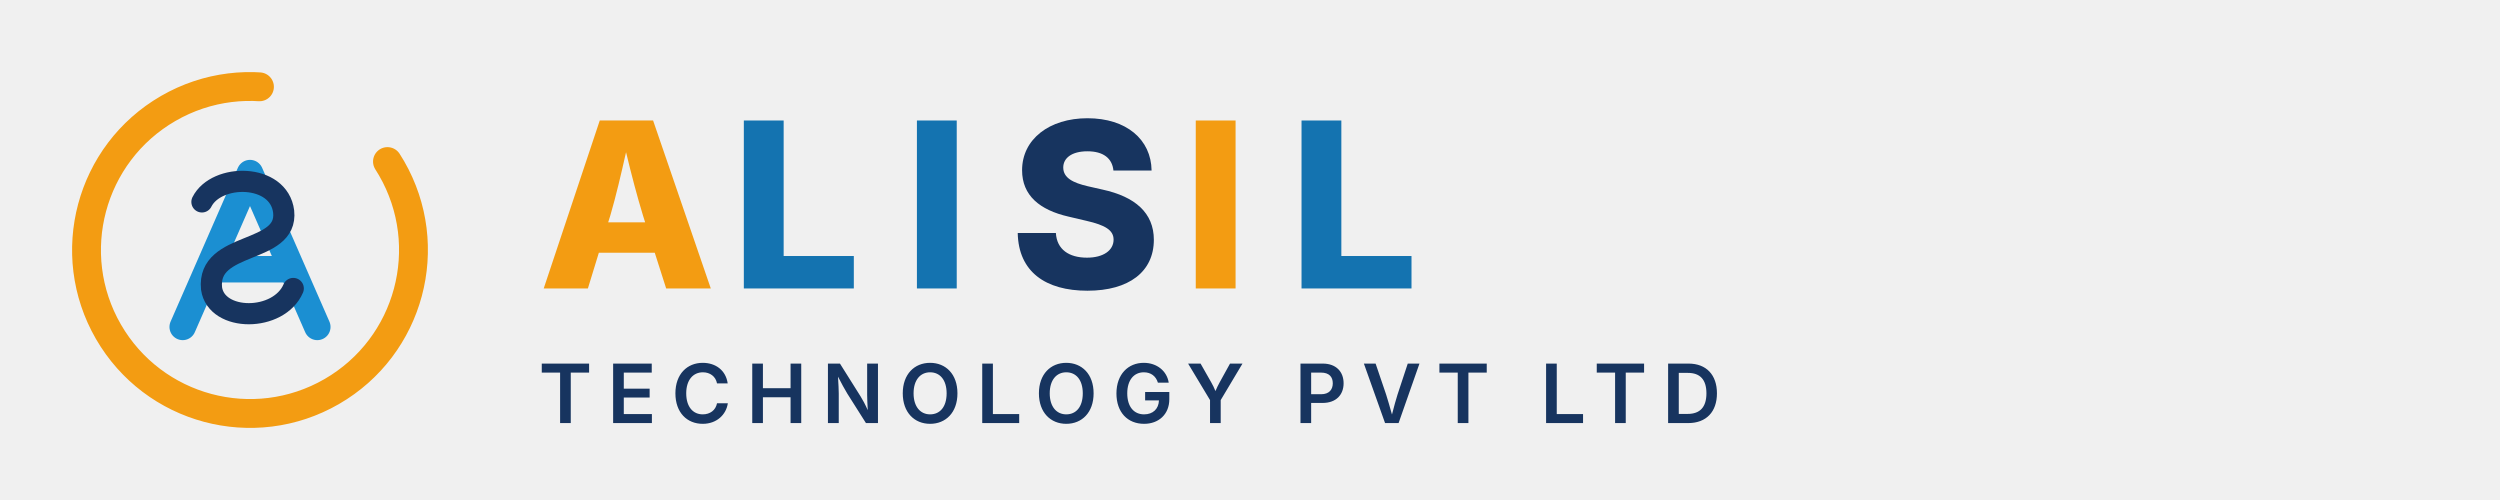
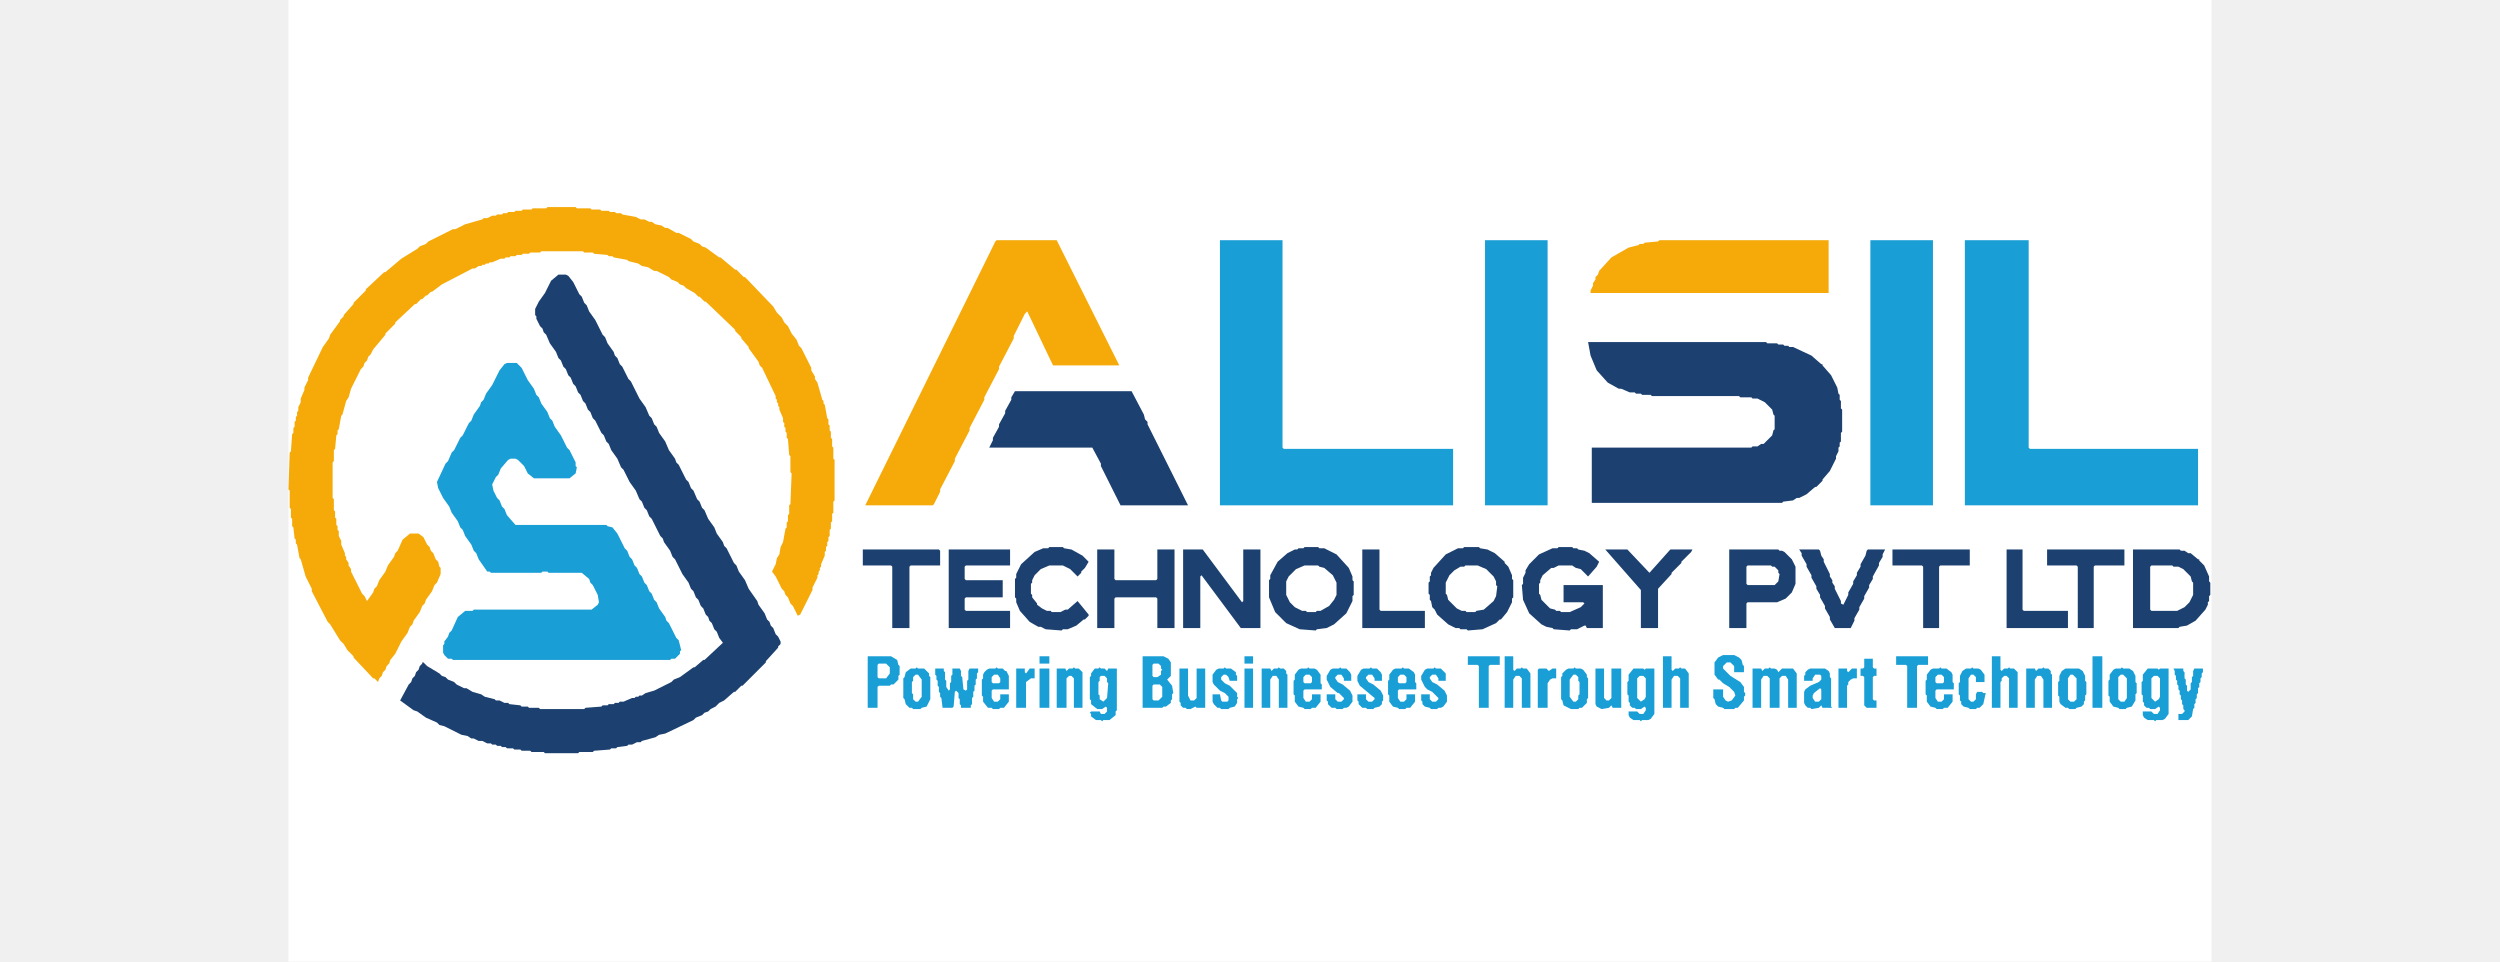
- <svg xmlns="http://www.w3.org/2000/svg" viewBox="0 0 260 52" width="260" height="52" fill="none" role="img" aria-label="Alisil Technology Pvt Ltd">
-   <g transform="translate(6, 6)">
-     <circle cx="20" cy="20" r="17" fill="none" stroke="#F39C12" stroke-width="3" stroke-dasharray="90 16" stroke-linecap="round" transform="rotate(-30 20 20)" />
-     <path d="M13 28 L20 12 L27 28 M16 22 L24 22" fill="none" stroke="#1B8FD2" stroke-width="2.75" stroke-linecap="round" stroke-linejoin="round" />
-     <path d="M15 15 C16.5 12, 23 12, 23.5 16 C24 20.5, 15.5 19, 16 24 C16.5 27.5, 23 27.5, 24.5 24" fill="none" stroke="#17345F" stroke-width="2.2" stroke-linecap="round" />
-   </g>
-   <g font-family="'Sora', 'Inter', system-ui, sans-serif" font-weight="800" font-size="24" letter-spacing="0.05em">
-     <text x="56" y="30" fill="#F39C12">A</text>
-     <text x="76" y="30" fill="#1473B0">L</text>
-     <text x="94" y="30" fill="#1473B0">I</text>
-     <text x="105" y="30" fill="#17345F">S</text>
-     <text x="123" y="30" fill="#F39C12">I</text>
-     <text x="134" y="30" fill="#1473B0">L</text>
-   </g>
-   <text x="56" y="44" font-family="'Inter', system-ui, sans-serif" font-weight="600" font-size="8.5" letter-spacing="0.18em" fill="#17345F">TECHNOLOGY PVT LTD</text>
+ <svg xmlns="http://www.w3.org/2000/svg" width="260" height="100" viewBox="0 0 1567 783.5">
+   <rect width="1567" height="783.5" fill="#FFFFFF" />
+   <path fill="#1A9ED6" fill-rule="evenodd" d="M1560.00,544.75 L1553.00,544.75 L1552.00,546.75 L1552.00,550.75 L1551.00,551.75 L1551.00,555.75 L1550.00,556.75 L1550.00,561.75 L1548.00,563.75 L1547.00,562.75 L1547.00,558.75 L1546.00,557.75 L1546.00,553.75 L1545.00,552.75 L1545.00,547.75 L1544.00,546.75 L1544.00,544.75 L1536.00,544.75 L1537.00,546.75 L1537.00,549.75 L1538.00,550.75 L1538.00,553.75 L1539.00,554.75 L1539.00,557.75 L1540.00,558.75 L1540.00,561.75 L1541.00,562.75 L1541.00,565.75 L1542.00,566.75 L1542.00,569.75 L1543.00,570.75 L1543.00,573.75 L1544.00,574.75 L1544.00,577.75 L1545.00,578.75 L1545.00,579.75 L1543.00,581.75 L1540.00,581.75 L1540.00,586.75 L1548.00,586.75 L1551.00,583.75 L1552.00,577.75 L1553.00,576.75 L1553.00,573.75 L1554.00,572.75 L1554.00,569.75 L1555.00,568.75 L1555.00,565.75 L1556.00,564.75 L1556.00,560.75 L1557.00,559.75 L1557.00,556.75 L1558.00,555.75 L1558.00,552.75 L1559.00,551.75 L1559.00,548.75 L1560.00,547.75ZM1515.00,544.75 L1511.00,549.75 L1511.00,554.75 L1510.00,555.75 L1510.00,565.75 L1511.00,566.75 L1511.00,571.75 L1512.00,572.75 L1512.00,574.75 L1514.00,576.75 L1516.00,576.75 L1517.00,577.75 L1521.00,577.75 L1524.00,575.75 L1525.00,576.75 L1525.00,578.75 L1523.00,581.75 L1520.00,581.75 L1518.00,579.75 L1511.00,579.75 L1511.00,582.75 L1512.00,584.75 L1515.00,586.75 L1520.00,586.75 L1521.00,587.75 L1522.00,586.75 L1527.00,586.75 L1529.00,585.75 L1532.00,581.75 L1532.00,544.75 L1525.00,544.75 L1524.00,545.75 L1523.00,544.75ZM1523.00,550.75 L1525.00,552.75 L1525.00,567.75 L1524.00,569.75 L1521.00,571.75 L1518.00,568.75 L1518.00,552.75 L1520.00,550.75ZM1448.00,544.75 L1445.00,546.75 L1443.00,550.75 L1443.00,554.75 L1442.00,555.75 L1442.00,566.75 L1443.00,567.75 L1443.00,571.75 L1444.00,573.75 L1448.00,576.75 L1450.00,576.75 L1451.00,577.75 L1456.00,577.75 L1457.00,576.75 L1461.00,575.75 L1463.00,573.75 L1463.00,571.75 L1464.00,570.75 L1464.00,566.75 L1465.00,565.75 L1465.00,555.75 L1464.00,554.75 L1464.00,550.75 L1462.00,546.75 L1459.00,544.75ZM1452.00,549.75 L1454.00,549.75 L1457.00,552.75 L1457.00,569.75 L1455.00,571.75 L1452.00,571.75 L1450.00,569.75 L1450.00,552.75ZM1278.00,544.75 L1274.00,544.75 L1271.00,547.75 L1270.00,546.75 L1270.00,544.75 L1263.00,544.75 L1263.00,576.75 L1270.00,576.75 L1270.00,558.75 L1271.00,557.75 L1271.00,555.75 L1273.00,553.75 L1275.00,552.75 L1278.00,552.75ZM1238.00,545.75 L1236.00,547.75 L1236.00,549.75 L1235.00,550.75 L1235.00,554.75 L1242.00,554.75 L1242.00,552.75 L1244.00,549.75 L1248.00,549.75 L1249.00,550.75 L1249.00,553.75 L1247.00,555.75 L1240.00,558.75 L1236.00,561.75 L1235.00,563.75 L1235.00,572.75 L1236.00,574.75 L1238.00,576.75 L1240.00,576.75 L1241.00,577.75 L1247.00,576.75 L1249.00,574.75 L1250.00,576.75 L1258.00,576.75 L1257.00,575.75 L1257.00,552.75 L1256.00,551.75 L1256.00,548.75 L1255.00,546.75 L1252.00,544.75 L1240.00,544.75ZM1248.00,560.75 L1249.00,561.75 L1249.00,569.75 L1247.00,571.75 L1244.00,571.75 L1242.00,568.75 L1242.00,566.75 L1243.00,564.75ZM1096.00,544.75 L1092.00,549.75 L1092.00,554.75 L1091.00,555.75 L1091.00,565.75 L1092.00,566.75 L1092.00,571.75 L1093.00,572.75 L1093.00,574.75 L1095.00,576.75 L1097.00,576.75 L1098.00,577.75 L1102.00,577.75 L1105.00,575.75 L1106.00,576.75 L1106.00,578.75 L1104.00,581.75 L1101.00,581.75 L1099.00,579.75 L1092.00,579.75 L1092.00,582.75 L1093.00,584.75 L1096.00,586.75 L1101.00,586.75 L1102.00,587.75 L1103.00,586.75 L1108.00,586.75 L1110.00,585.75 L1113.00,581.75 L1113.00,544.75 L1106.00,544.75 L1105.00,545.75 L1104.00,544.75ZM1104.00,550.75 L1106.00,552.75 L1106.00,567.75 L1105.00,569.75 L1102.00,571.75 L1099.00,568.75 L1099.00,552.75 L1101.00,550.75ZM1065.00,544.75 L1065.00,573.75 L1066.00,575.75 L1070.00,577.75 L1076.00,576.75 L1078.00,574.75 L1079.00,576.75 L1086.00,576.75 L1086.00,544.75 L1078.00,544.75 L1078.00,568.75 L1076.00,570.75 L1074.00,570.75 L1072.00,568.75 L1072.00,544.75ZM1033.00,544.75 L1030.00,544.75 L1027.00,546.75 L1025.00,544.75 L1019.00,544.75 L1018.00,545.75 L1018.00,576.75 L1026.00,576.75 L1026.00,556.75 L1028.00,553.75 L1030.00,552.75 L1033.00,552.75ZM779.00,544.75 L779.00,576.75 L786.00,576.75 L786.00,544.75ZM726.00,544.75 L726.00,571.75 L727.00,572.75 L727.00,574.75 L729.00,576.75 L731.00,576.75 L732.00,577.75 L735.00,577.75 L739.00,575.75 L740.00,576.75 L747.00,576.75 L747.00,544.75 L740.00,544.75 L740.00,568.75 L738.00,570.75 L735.00,570.75 L733.00,566.75 L733.00,544.75ZM612.00,544.75 L612.00,576.75 L620.00,576.75 L620.00,544.75ZM593.00,544.75 L593.00,576.75 L601.00,576.75 L601.00,555.75 L605.00,552.75 L608.00,552.75 L608.00,544.75 L604.00,544.75 L601.00,548.75 L600.00,547.75 L600.00,544.75ZM527.00,544.75 L527.00,549.75 L528.00,550.75 L528.00,553.75 L529.00,554.75 L529.00,558.75 L530.00,559.75 L530.00,563.75 L531.00,564.75 L531.00,567.75 L532.00,568.75 L533.00,576.75 L541.00,576.75 L542.00,575.75 L543.00,563.75 L544.00,562.75 L546.00,564.75 L546.00,568.75 L547.00,569.75 L547.00,573.75 L548.00,574.75 L548.00,576.75 L556.00,576.75 L556.00,574.75 L557.00,573.75 L557.00,568.75 L558.00,567.75 L558.00,563.75 L559.00,562.75 L559.00,558.75 L560.00,557.75 L560.00,553.75 L561.00,552.75 L561.00,548.75 L562.00,547.75 L562.00,544.75 L555.00,544.75 L554.00,546.75 L554.00,553.75 L553.00,554.75 L553.00,561.75 L552.00,562.75 L550.00,561.75 L549.00,551.75 L548.00,550.75 L548.00,546.75 L547.00,544.75 L541.00,544.75 L541.00,549.75 L540.00,550.75 L540.00,555.75 L539.00,556.75 L539.00,561.75 L538.00,562.75 L536.00,559.75 L536.00,554.75 L535.00,553.75 L535.00,547.75 L534.00,546.75 L534.00,544.75ZM1494.00,543.75 L1493.00,544.75 L1489.00,544.75 L1487.00,545.75 L1484.00,549.75 L1484.00,553.75 L1483.00,554.75 L1483.00,566.75 L1484.00,567.75 L1484.00,571.75 L1487.00,575.75 L1491.00,576.75 L1492.00,577.75 L1497.00,577.75 L1498.00,576.75 L1502.00,575.75 L1505.00,570.75 L1505.00,565.75 L1506.00,564.75 L1506.00,556.75 L1505.00,555.75 L1505.00,550.75 L1503.00,546.75 L1500.00,544.75 L1495.00,544.75ZM1493.00,549.75 L1495.00,549.75 L1498.00,552.75 L1498.00,568.75 L1496.00,571.75 L1493.00,571.75 L1491.00,569.75 L1491.00,551.75ZM1434.00,544.75 L1431.00,544.75 L1430.00,543.75 L1429.00,544.75 L1426.00,544.75 L1424.00,546.75 L1423.00,544.75 L1416.00,544.75 L1416.00,576.75 L1423.00,576.75 L1423.00,553.75 L1425.00,550.75 L1428.00,550.75 L1430.00,553.75 L1430.00,576.75 L1437.00,576.75 L1437.00,549.75 L1436.00,548.75 L1436.00,546.75ZM1372.00,543.75 L1371.00,544.75 L1367.00,544.75 L1364.00,546.75 L1362.00,550.75 L1362.00,555.75 L1361.00,556.75 L1361.00,565.75 L1362.00,566.75 L1362.00,570.75 L1363.00,571.75 L1363.00,573.75 L1365.00,575.75 L1369.00,576.75 L1370.00,577.75 L1375.00,577.75 L1376.00,576.75 L1378.00,576.75 L1381.00,573.75 L1383.00,564.75 L1381.00,564.75 L1380.00,563.75 L1376.00,563.75 L1375.00,565.75 L1375.00,569.75 L1373.00,571.75 L1371.00,571.75 L1369.00,569.75 L1369.00,552.75 L1371.00,549.75 L1373.00,549.75 L1375.00,551.75 L1375.00,555.75 L1382.00,555.75 L1382.00,549.75 L1379.00,545.75 L1377.00,544.75 L1373.00,544.75ZM1346.00,543.75 L1345.00,544.75 L1340.00,544.75 L1338.00,545.75 L1335.00,549.75 L1335.00,553.75 L1334.00,554.75 L1334.00,565.75 L1335.00,566.75 L1335.00,571.75 L1338.00,575.75 L1342.00,576.75 L1343.00,577.75 L1348.00,577.75 L1349.00,576.75 L1352.00,576.75 L1356.00,571.75 L1356.00,565.75 L1349.00,565.75 L1349.00,569.75 L1347.00,571.75 L1344.00,571.75 L1342.00,568.75 L1342.00,562.75 L1343.00,561.75 L1357.00,561.75 L1357.00,556.75 L1356.00,555.75 L1356.00,549.75 L1355.00,547.75 L1351.00,544.75 L1347.00,544.75ZM1344.00,549.75 L1347.00,549.75 L1349.00,551.75 L1349.00,555.75 L1348.00,556.75 L1343.00,556.75 L1342.00,555.75 L1342.00,551.75ZM1193.00,544.75 L1193.00,576.75 L1200.00,576.75 L1200.00,553.75 L1202.00,550.75 L1205.00,550.75 L1207.00,552.75 L1207.00,576.75 L1215.00,576.75 L1215.00,552.75 L1217.00,550.75 L1220.00,550.75 L1222.00,553.75 L1222.00,576.75 L1229.00,576.75 L1229.00,548.75 L1226.00,544.75 L1217.00,544.75 L1214.00,547.75 L1213.00,545.75 L1211.00,544.75 L1208.00,544.75 L1207.00,543.75 L1206.00,544.75 L1203.00,544.75 L1201.00,546.75 L1200.00,544.75ZM1048.00,543.75 L1047.00,544.75 L1043.00,544.75 L1041.00,545.75 L1038.00,548.75 L1038.00,550.75 L1037.00,551.75 L1037.00,569.75 L1038.00,570.75 L1039.00,574.75 L1045.00,577.75 L1051.00,577.75 L1052.00,576.75 L1054.00,576.75 L1058.00,572.75 L1058.00,569.75 L1059.00,568.75 L1059.00,552.75 L1058.00,551.75 L1058.00,549.75 L1055.00,545.75 L1053.00,544.75 L1049.00,544.75ZM1047.00,549.75 L1049.00,549.75 L1051.00,551.75 L1051.00,554.75 L1052.00,555.75 L1052.00,565.75 L1051.00,566.75 L1051.00,569.75 L1049.00,571.75 L1047.00,571.75 L1044.00,567.75 L1044.00,553.75ZM934.00,543.75 L933.00,544.75 L928.00,544.75 L926.00,545.75 L923.00,550.75 L923.00,553.75 L926.00,559.75 L928.00,561.75 L932.00,563.75 L937.00,568.75 L937.00,569.75 L935.00,571.75 L932.00,571.75 L930.00,569.75 L930.00,565.75 L923.00,565.75 L923.00,570.75 L924.00,571.75 L924.00,573.75 L926.00,575.75 L930.00,576.75 L931.00,577.75 L936.00,577.75 L937.00,576.75 L939.00,576.75 L941.00,575.75 L944.00,571.75 L944.00,566.75 L942.00,562.75 L936.00,557.75 L932.00,555.75 L930.00,552.75 L930.00,551.75 L932.00,549.75 L935.00,549.75 L937.00,552.75 L937.00,554.75 L943.00,554.75 L943.00,548.75 L939.00,544.75 L935.00,544.75ZM908.00,543.75 L907.00,544.75 L902.00,544.75 L900.00,545.75 L897.00,549.75 L897.00,553.75 L896.00,554.75 L896.00,565.75 L897.00,566.75 L897.00,571.75 L900.00,575.75 L904.00,576.75 L905.00,577.75 L910.00,577.75 L911.00,576.75 L914.00,576.75 L918.00,571.75 L918.00,565.75 L911.00,565.75 L911.00,569.75 L909.00,571.75 L906.00,571.75 L904.00,568.75 L904.00,562.75 L905.00,561.75 L919.00,561.75 L919.00,556.75 L918.00,555.75 L918.00,549.75 L917.00,547.75 L913.00,544.75 L909.00,544.75ZM906.00,549.75 L909.00,549.75 L911.00,551.75 L911.00,555.75 L910.00,556.75 L905.00,556.75 L904.00,555.75 L904.00,551.75ZM882.00,543.75 L881.00,544.75 L876.00,544.75 L874.00,545.75 L871.00,550.75 L871.00,554.75 L873.00,558.75 L885.00,568.75 L885.00,569.75 L883.00,571.75 L880.00,571.75 L878.00,569.75 L878.00,565.75 L871.00,565.75 L871.00,570.75 L872.00,571.75 L872.00,573.75 L875.00,576.75 L878.00,576.75 L879.00,577.75 L884.00,577.75 L885.00,576.75 L889.00,575.75 L891.00,573.75 L891.00,571.75 L892.00,570.75 L892.00,566.75 L890.00,562.75 L884.00,557.75 L880.00,555.75 L878.00,552.75 L878.00,551.75 L880.00,549.75 L883.00,549.75 L885.00,552.75 L885.00,554.75 L891.00,554.75 L891.00,549.75 L890.00,547.75 L887.00,544.75 L883.00,544.75ZM857.00,543.75 L856.00,544.75 L851.00,544.75 L849.00,545.75 L846.00,550.75 L846.00,553.75 L849.00,559.75 L855.00,564.75 L856.00,564.75 L860.00,568.75 L860.00,569.75 L858.00,571.75 L855.00,571.75 L853.00,569.75 L853.00,565.75 L846.00,565.75 L846.00,570.75 L847.00,571.75 L847.00,573.75 L850.00,576.75 L853.00,576.75 L854.00,577.75 L859.00,577.75 L860.00,576.75 L862.00,576.75 L864.00,575.75 L867.00,571.75 L867.00,566.75 L865.00,562.75 L859.00,557.75 L855.00,555.75 L853.00,552.75 L853.00,551.75 L855.00,549.75 L858.00,549.75 L860.00,552.75 L860.00,554.75 L866.00,554.75 L866.00,549.75 L865.00,547.75 L862.00,544.75 L858.00,544.75ZM831.00,543.75 L830.00,544.75 L825.00,544.75 L823.00,545.75 L820.00,549.75 L820.00,553.75 L819.00,554.75 L819.00,565.75 L820.00,566.75 L820.00,571.75 L823.00,575.75 L827.00,576.75 L828.00,577.75 L833.00,577.75 L834.00,576.75 L837.00,576.75 L841.00,571.75 L841.00,565.75 L834.00,565.75 L834.00,569.75 L832.00,571.75 L829.00,571.75 L827.00,568.75 L827.00,562.75 L828.00,561.75 L842.00,561.75 L842.00,557.75 L841.00,556.75 L841.00,549.75 L838.00,545.75 L836.00,544.75 L832.00,544.75ZM829.00,549.75 L832.00,549.75 L834.00,551.75 L834.00,555.75 L833.00,556.75 L828.00,556.75 L827.00,555.75 L827.00,551.75ZM811.00,544.75 L808.00,544.75 L807.00,543.75 L806.00,544.75 L803.00,544.75 L801.00,546.75 L800.00,544.75 L793.00,544.75 L793.00,576.75 L800.00,576.75 L800.00,553.75 L802.00,550.75 L805.00,550.75 L807.00,553.75 L807.00,576.75 L814.00,576.75 L814.00,549.75 L813.00,548.75 L813.00,546.75ZM763.00,543.75 L762.00,544.75 L758.00,544.75 L756.00,545.75 L753.00,549.75 L753.00,555.75 L754.00,557.75 L759.00,562.75 L763.00,564.75 L766.00,567.75 L766.00,570.75 L765.00,571.75 L761.00,571.75 L760.00,570.75 L759.00,565.75 L753.00,565.75 L753.00,571.75 L754.00,573.75 L757.00,576.75 L759.00,576.75 L760.00,577.75 L766.00,577.75 L767.00,576.75 L771.00,575.75 L773.00,572.75 L773.00,569.75 L774.00,568.75 L773.00,567.75 L773.00,564.75 L767.00,558.75 L763.00,556.75 L760.00,553.75 L760.00,551.75 L762.00,549.75 L764.00,549.75 L766.00,551.75 L767.00,554.75 L773.00,554.75 L773.00,550.75 L772.00,549.75 L772.00,547.75 L768.00,544.75 L764.00,544.75ZM675.00,544.75 L668.00,544.75 L667.00,546.75 L665.00,544.75 L662.00,544.75 L661.00,543.75 L660.00,544.75 L657.00,544.75 L654.00,548.75 L654.00,550.75 L653.00,551.75 L653.00,569.75 L654.00,570.75 L654.00,573.75 L659.00,577.75 L663.00,577.75 L666.00,575.75 L667.00,576.75 L667.00,579.75 L665.00,581.75 L662.00,581.75 L661.00,579.75 L654.00,579.75 L653.00,580.75 L654.00,581.75 L654.00,583.75 L658.00,586.75 L662.00,586.75 L663.00,587.75 L664.00,586.75 L669.00,586.75 L674.00,582.75 L674.00,579.75 L675.00,578.75ZM662.00,550.75 L665.00,550.75 L667.00,552.75 L667.00,555.75 L668.00,556.75 L667.00,568.75 L664.00,571.75 L661.00,569.75 L661.00,566.75 L660.00,565.75 L660.00,555.75 L661.00,554.75 L661.00,551.75ZM644.00,544.75 L641.00,544.75 L640.00,543.75 L639.00,544.75 L636.00,544.75 L634.00,546.75 L633.00,544.75 L626.00,544.75 L626.00,576.75 L634.00,576.75 L634.00,552.75 L636.00,550.75 L638.00,550.75 L640.00,552.75 L640.00,576.75 L647.00,576.75 L647.00,547.75ZM577.00,543.75 L576.00,544.75 L571.00,544.75 L569.00,545.75 L567.00,547.75 L566.00,549.75 L566.00,552.75 L565.00,553.75 L565.00,566.75 L566.00,567.75 L566.00,571.75 L570.00,576.75 L573.00,576.75 L574.00,577.75 L579.00,577.75 L580.00,576.75 L583.00,576.75 L587.00,571.75 L587.00,565.75 L580.00,565.75 L580.00,569.75 L578.00,571.75 L575.00,571.75 L573.00,568.75 L573.00,562.75 L574.00,561.75 L587.00,561.75 L587.00,550.75 L585.00,546.75 L584.00,546.75 L582.00,544.75 L578.00,544.75ZM575.00,549.75 L578.00,549.75 L580.00,552.75 L580.00,555.75 L579.00,556.75 L574.00,556.75 L573.00,555.75 L573.00,551.75ZM518.00,544.75 L513.00,544.75 L512.00,543.75 L511.00,544.75 L507.00,544.75 L503.00,547.75 L502.00,551.75 L501.00,552.75 L501.00,568.75 L502.00,569.75 L503.00,573.75 L506.00,576.75 L508.00,576.75 L509.00,577.75 L515.00,577.75 L516.00,576.75 L520.00,575.75 L523.00,569.75 L523.00,551.75 L522.00,550.75 L522.00,548.75ZM511.00,549.75 L513.00,549.75 L516.00,553.75 L516.00,567.75 L513.00,571.75 L511.00,571.75 L509.00,569.75 L509.00,565.75 L508.00,564.75 L508.00,555.75 L509.00,554.75 L509.00,551.75ZM1284.00,536.75 L1284.00,543.75 L1283.00,544.75 L1281.00,544.75 L1281.00,550.75 L1283.00,550.75 L1284.00,551.75 L1284.00,574.75 L1286.00,576.75 L1294.00,576.75 L1294.00,570.75 L1292.00,570.75 L1291.00,569.75 L1291.00,551.75 L1292.00,550.75 L1294.00,550.75 L1294.00,544.75 L1292.00,544.75 L1291.00,543.75 L1291.00,536.75ZM1470.00,534.75 L1470.00,576.75 L1478.00,576.75 L1478.00,534.75ZM1388.00,534.75 L1388.00,576.75 L1395.00,576.75 L1395.00,555.75 L1396.00,554.75 L1396.00,552.75 L1398.00,550.75 L1400.00,550.75 L1402.00,552.75 L1402.00,576.75 L1409.00,576.75 L1409.00,547.75 L1406.00,544.75 L1403.00,544.75 L1402.00,543.75 L1401.00,544.75 L1398.00,544.75 L1396.00,546.75 L1395.00,545.75 L1395.00,534.75ZM1310.00,534.75 L1310.00,541.75 L1318.00,541.75 L1319.00,542.75 L1319.00,576.75 L1327.00,576.75 L1327.00,542.75 L1328.00,541.75 L1336.00,541.75 L1336.00,534.75ZM1120.00,534.75 L1120.00,576.75 L1127.00,576.75 L1127.00,553.75 L1129.00,550.75 L1132.00,550.75 L1134.00,552.75 L1134.00,576.75 L1141.00,576.75 L1141.00,548.75 L1138.00,544.75 L1135.00,544.75 L1134.00,543.75 L1133.00,544.75 L1130.00,544.75 L1128.00,546.75 L1127.00,545.75 L1127.00,534.75ZM991.00,534.75 L991.00,576.75 L998.00,576.75 L998.00,553.75 L1000.00,550.75 L1003.00,550.75 L1005.00,552.75 L1005.00,576.75 L1012.00,576.75 L1012.00,548.75 L1009.00,544.75 L1006.00,544.75 L1005.00,543.75 L1004.00,544.75 L1001.00,544.75 L999.00,546.75 L998.00,545.75 L998.00,534.75ZM961.00,534.75 L961.00,541.75 L969.00,541.75 L970.00,542.75 L970.00,576.75 L978.00,576.75 L978.00,542.75 L979.00,541.75 L987.00,541.75 L987.00,534.75ZM779.00,534.75 L779.00,540.75 L786.00,540.75 L786.00,534.75ZM696.00,534.75 L696.00,576.75 L712.00,576.75 L713.00,575.75 L715.00,575.75 L719.00,572.75 L719.00,570.75 L720.00,569.75 L720.00,565.75 L721.00,564.75 L720.00,558.75 L716.00,553.75 L719.00,550.75 L719.00,539.75 L717.00,536.75 L713.00,534.75ZM705.00,557.75 L710.00,557.75 L712.00,559.75 L712.00,567.75 L709.00,570.75 L705.00,570.75 L704.00,569.75 L704.00,558.75ZM705.00,540.75 L709.00,540.75 L711.00,542.75 L711.00,544.75 L712.00,545.75 L711.00,546.75 L711.00,549.75 L708.00,551.75 L705.00,551.75 L704.00,550.75 L704.00,541.75ZM612.00,534.75 L612.00,540.75 L620.00,540.75 L620.00,534.75ZM491.00,534.75 L472.00,534.75 L472.00,576.75 L480.00,576.75 L480.00,559.75 L481.00,558.75 L490.00,558.75 L491.00,557.75 L493.00,557.75 L497.00,553.75 L497.00,550.75 L498.00,549.75 L498.00,542.75 L497.00,541.75 L496.00,537.75ZM481.00,540.75 L487.00,540.75 L490.00,543.75 L490.00,548.75 L487.00,552.75 L481.00,552.75 L480.00,551.75 L480.00,541.75ZM1169.00,533.75 L1165.00,535.75 L1162.00,539.75 L1162.00,549.75 L1165.00,553.75 L1166.00,553.75 L1169.00,556.75 L1174.00,559.75 L1178.00,563.75 L1179.00,566.75 L1176.00,570.75 L1173.00,571.75 L1171.00,570.75 L1169.00,567.75 L1169.00,561.75 L1161.00,561.75 L1161.00,568.75 L1162.00,569.75 L1163.00,573.75 L1165.00,575.75 L1169.00,576.75 L1170.00,577.75 L1178.00,577.75 L1179.00,576.75 L1181.00,576.75 L1186.00,570.75 L1186.00,567.75 L1187.00,566.75 L1187.00,564.75 L1186.00,563.75 L1186.00,559.75 L1183.00,555.75 L1175.00,550.75 L1169.00,544.75 L1169.00,542.75 L1172.00,539.75 L1175.00,539.75 L1178.00,542.75 L1178.00,547.75 L1186.00,547.75 L1186.00,542.75 L1185.00,541.75 L1184.00,537.75 L1182.00,535.75 L1178.00,533.75ZM176.00,296.75 L172.00,301.75 L166.00,313.75 L161.00,320.75 L159.00,325.75 L157.00,327.75 L156.00,330.75 L151.00,337.75 L149.00,342.75 L147.00,344.75 L142.00,354.75 L140.00,356.75 L135.00,366.75 L133.00,368.75 L130.00,375.75 L128.00,377.75 L121.00,392.75 L122.00,397.75 L126.00,405.75 L131.00,412.75 L133.00,417.75 L138.00,424.75 L140.00,429.75 L142.00,431.75 L144.00,436.75 L149.00,443.75 L151.00,448.75 L153.00,450.75 L155.00,455.75 L162.00,465.75 L164.00,465.75 L165.00,466.75 L206.00,466.75 L207.00,465.75 L211.00,465.75 L212.00,466.75 L239.00,466.75 L245.00,471.75 L246.00,474.75 L248.00,476.75 L252.00,484.75 L253.00,490.75 L252.00,492.75 L247.00,496.75 L151.00,496.75 L150.00,497.75 L144.00,497.75 L138.00,502.75 L133.00,513.75 L131.00,515.75 L130.00,518.75 L127.00,522.75 L127.00,524.75 L126.00,525.75 L126.00,531.75 L127.00,533.75 L130.00,536.75 L133.00,536.75 L134.00,537.75 L311.00,537.75 L312.00,536.75 L315.00,536.75 L319.00,532.75 L319.00,530.75 L320.00,529.75 L318.00,521.75 L316.00,519.75 L310.00,507.75 L308.00,505.75 L307.00,502.75 L302.00,495.75 L300.00,490.75 L298.00,488.75 L296.00,483.75 L294.00,481.75 L292.00,476.75 L290.00,474.75 L288.00,469.75 L286.00,467.75 L284.00,462.75 L282.00,460.75 L280.00,455.75 L278.00,453.75 L276.00,448.75 L274.00,446.75 L268.00,434.75 L264.00,429.75 L260.00,428.75 L259.00,427.75 L185.00,427.75 L178.00,419.75 L176.00,414.75 L174.00,412.75 L172.00,407.75 L170.00,405.75 L167.00,399.75 L166.00,394.75 L169.00,388.75 L171.00,386.75 L173.00,381.75 L179.00,374.75 L181.00,373.75 L185.00,373.75 L187.00,374.75 L192.00,379.75 L195.00,385.75 L200.00,389.75 L229.00,389.75 L234.00,385.75 L235.00,380.75 L234.00,379.75 L234.00,376.75 L229.00,366.75 L227.00,364.75 L222.00,354.75 L217.00,347.75 L215.00,342.75 L213.00,340.75 L211.00,335.75 L206.00,328.75 L204.00,323.75 L202.00,321.75 L200.00,316.75 L195.00,309.75 L190.00,299.75 L186.00,295.75 L178.00,295.75ZM1366.00,195.75 L1366.00,411.75 L1556.00,411.75 L1556.00,365.75 L1419.00,365.75 L1418.00,364.75 L1418.00,195.75ZM1289.00,195.75 L1289.00,411.75 L1340.00,411.75 L1340.00,195.75ZM975.00,195.75 L975.00,411.75 L1026.00,411.75 L1026.00,195.75ZM759.00,195.75 L759.00,411.75 L949.00,411.75 L949.00,365.75 L811.00,365.75 L810.00,364.75 L810.00,195.75Z" />
+   <path fill="#1C4070" fill-rule="evenodd" d="M1503.00,447.75 L1503.00,511.75 L1540.00,511.75 L1541.00,510.75 L1547.00,509.75 L1554.00,505.75 L1562.00,496.75 L1564.00,492.75 L1564.00,490.75 L1565.00,489.75 L1565.00,485.75 L1566.00,484.75 L1566.00,474.75 L1565.00,473.75 L1565.00,469.75 L1561.00,460.75 L1557.00,456.75 L1557.00,455.75 L1556.00,455.75 L1550.00,450.75 L1548.00,450.75 L1545.00,448.75 L1542.00,448.75 L1541.00,447.75ZM1518.00,460.75 L1535.00,460.75 L1536.00,461.75 L1540.00,461.75 L1544.00,463.75 L1550.00,469.75 L1551.00,473.75 L1552.00,474.75 L1552.00,484.75 L1549.00,490.75 L1545.00,494.75 L1539.00,497.75 L1518.00,497.75 L1517.00,496.75 L1517.00,461.75ZM1433.00,447.75 L1433.00,460.75 L1457.00,460.75 L1458.00,461.75 L1458.00,511.75 L1471.00,511.75 L1471.00,461.75 L1472.00,460.75 L1496.00,460.75 L1496.00,447.75ZM1400.00,447.75 L1400.00,511.75 L1450.00,511.75 L1450.00,497.75 L1414.00,497.75 L1413.00,496.75 L1413.00,447.75ZM1307.00,447.75 L1307.00,460.75 L1331.00,460.75 L1332.00,461.75 L1332.00,511.75 L1345.00,511.75 L1345.00,461.75 L1346.00,460.75 L1370.00,460.75 L1370.00,447.75ZM1231.00,447.75 L1233.00,450.75 L1233.00,452.75 L1237.00,459.75 L1237.00,461.75 L1241.00,468.75 L1241.00,470.75 L1245.00,477.75 L1245.00,479.75 L1248.00,484.75 L1248.00,486.75 L1252.00,493.75 L1252.00,495.75 L1256.00,502.75 L1256.00,504.75 L1260.00,511.75 L1273.00,511.75 L1276.00,505.75 L1276.00,503.75 L1280.00,496.75 L1280.00,494.75 L1284.00,487.75 L1284.00,485.75 L1288.00,478.75 L1288.00,476.75 L1291.00,471.75 L1291.00,469.75 L1296.00,460.75 L1296.00,458.75 L1299.00,453.75 L1299.00,451.75 L1301.00,447.75 L1287.00,447.75 L1286.00,448.75 L1285.00,452.75 L1281.00,459.75 L1281.00,461.75 L1278.00,466.75 L1278.00,468.75 L1275.00,473.75 L1275.00,475.75 L1271.00,482.75 L1271.00,484.75 L1267.00,492.75 L1265.00,491.75 L1265.00,489.75 L1260.00,479.75 L1260.00,477.75 L1258.00,474.75 L1258.00,472.75 L1256.00,469.75 L1256.00,467.75 L1251.00,457.75 L1251.00,455.75 L1249.00,452.75 L1248.00,448.75 L1247.00,447.75ZM1217.00,448.75 L1215.00,448.75 L1214.00,447.75 L1174.00,447.75 L1174.00,511.75 L1188.00,511.75 L1188.00,491.75 L1189.00,490.75 L1213.00,490.75 L1220.00,487.75 L1225.00,482.75 L1228.00,475.75 L1228.00,461.75 L1225.00,455.75 L1219.00,449.75ZM1188.00,461.75 L1189.00,460.75 L1208.00,460.75 L1209.00,461.75 L1211.00,461.75 L1214.00,464.75 L1214.00,466.75 L1215.00,467.75 L1214.00,473.75 L1211.00,476.75 L1189.00,476.75 L1188.00,475.75ZM1073.00,447.75 L1102.00,480.75 L1102.00,511.75 L1116.00,511.75 L1116.00,479.75 L1127.00,467.75 L1127.00,466.75 L1135.00,458.75 L1135.00,457.75 L1143.00,449.75 L1144.00,447.75 L1126.00,447.75 L1109.00,466.75 L1091.00,447.75ZM875.00,447.75 L875.00,511.75 L926.00,511.75 L926.00,497.75 L890.00,497.75 L889.00,496.75 L889.00,447.75ZM729.00,447.75 L729.00,511.75 L743.00,511.75 L743.00,469.75 L744.00,468.75 L776.00,511.75 L792.00,511.75 L792.00,447.75 L778.00,447.75 L778.00,489.75 L777.00,490.75 L745.00,447.75ZM659.00,447.75 L659.00,511.75 L673.00,511.75 L673.00,487.75 L674.00,486.75 L707.00,486.75 L708.00,487.75 L708.00,511.75 L722.00,511.75 L722.00,447.75 L708.00,447.75 L708.00,471.75 L707.00,472.75 L674.00,472.75 L673.00,471.75 L673.00,447.75ZM538.00,447.75 L538.00,511.75 L588.00,511.75 L588.00,497.75 L552.00,497.75 L551.00,496.75 L551.00,487.75 L552.00,486.75 L582.00,486.75 L582.00,472.75 L552.00,472.75 L551.00,471.75 L551.00,461.75 L552.00,460.75 L588.00,460.75 L588.00,447.75ZM468.00,447.75 L468.00,460.75 L491.00,460.75 L492.00,461.75 L492.00,511.75 L506.00,511.75 L506.00,461.75 L507.00,460.75 L531.00,460.75 L531.00,448.75 L530.00,447.75ZM1019.00,451.75 L1011.00,459.75 L1008.00,464.75 L1008.00,466.75 L1006.00,470.75 L1006.00,475.75 L1005.00,476.75 L1006.00,488.75 L1011.00,499.75 L1021.00,508.75 L1025.00,510.75 L1030.00,511.75 L1031.00,512.75 L1044.00,513.75 L1045.00,512.75 L1050.00,512.75 L1056.00,509.75 L1057.00,509.75 L1058.00,511.75 L1071.00,511.75 L1071.00,476.75 L1039.00,476.75 L1039.00,490.75 L1055.00,490.75 L1056.00,491.75 L1053.00,494.75 L1044.00,498.75 L1037.00,498.75 L1036.00,497.75 L1033.00,497.75 L1032.00,496.75 L1028.00,495.75 L1021.00,488.75 L1020.00,484.75 L1019.00,483.75 L1019.00,475.75 L1020.00,474.75 L1020.00,472.75 L1022.00,468.75 L1029.00,462.75 L1031.00,462.75 L1035.00,460.75 L1046.00,460.75 L1049.00,462.75 L1053.00,463.75 L1059.00,469.75 L1066.00,461.75 L1068.00,457.75 L1060.00,450.75 L1056.00,448.75 L1051.00,447.75 L1050.00,446.75 L1047.00,446.75 L1046.00,445.75 L1035.00,445.75 L1034.00,446.75 L1030.00,446.75ZM953.00,446.75 L943.00,451.75 L933.00,462.75 L931.00,466.75 L931.00,468.75 L930.00,469.75 L930.00,473.75 L929.00,474.75 L929.00,483.75 L930.00,484.75 L930.00,488.75 L931.00,489.75 L932.00,494.75 L934.00,496.75 L936.00,500.75 L945.00,508.75 L951.00,511.75 L954.00,511.75 L955.00,512.75 L960.00,512.75 L961.00,513.75 L973.00,512.75 L984.00,507.75 L987.00,504.75 L988.00,504.75 L993.00,498.75 L997.00,490.75 L997.00,487.75 L998.00,486.75 L998.00,472.75 L997.00,471.75 L997.00,468.75 L994.00,461.75 L991.00,458.75 L991.00,457.75 L983.00,450.75 L977.00,447.75 L971.00,446.75 L970.00,445.75 L958.00,445.75 L957.00,446.75ZM950.00,464.75 L955.00,461.75 L958.00,461.75 L959.00,460.75 L969.00,460.75 L976.00,463.75 L982.00,469.75 L984.00,473.75 L984.00,476.75 L985.00,477.75 L984.00,485.75 L982.00,489.75 L974.00,496.75 L968.00,497.75 L967.00,498.75 L960.00,498.75 L959.00,497.75 L956.00,497.75 L952.00,495.75 L945.00,488.75 L944.00,484.75 L943.00,483.75 L943.00,474.75 L946.00,468.75ZM828.00,445.75 L827.00,446.75 L823.00,446.75 L822.00,447.75 L820.00,447.75 L814.00,450.75 L806.00,457.75 L800.00,468.75 L800.00,471.75 L799.00,472.75 L799.00,486.75 L804.00,498.75 L813.00,507.75 L824.00,512.75 L837.00,513.75 L838.00,512.75 L846.00,511.75 L852.00,508.75 L862.00,499.75 L867.00,489.75 L867.00,485.75 L868.00,484.75 L868.00,473.75 L867.00,472.75 L867.00,469.75 L864.00,462.75 L854.00,451.75 L844.00,446.75 L840.00,446.75 L839.00,445.75ZM821.00,463.75 L828.00,460.75 L839.00,460.75 L840.00,461.75 L844.00,462.75 L851.00,468.75 L854.00,474.75 L854.00,484.75 L852.00,488.75 L848.00,493.75 L841.00,497.75 L838.00,497.75 L837.00,498.75 L830.00,498.75 L829.00,497.75 L826.00,497.75 L820.00,494.75 L816.00,490.75 L813.00,484.75 L813.00,473.75 L815.00,469.75ZM620.00,445.75 L619.00,446.75 L615.00,446.75 L608.00,449.75 L597.00,459.75 L593.00,467.75 L593.00,470.75 L592.00,471.75 L592.00,486.75 L593.00,487.75 L593.00,490.75 L596.00,497.75 L604.00,506.75 L611.00,510.75 L613.00,510.75 L617.00,512.75 L630.00,513.75 L631.00,512.75 L635.00,512.75 L642.00,509.75 L648.00,504.75 L649.00,504.75 L652.00,501.75 L652.00,500.75 L643.00,489.75 L635.00,496.75 L633.00,496.75 L629.00,498.75 L622.00,498.75 L621.00,497.75 L618.00,497.75 L614.00,495.75 L610.00,492.75 L610.00,491.75 L606.00,486.75 L606.00,484.75 L605.00,483.75 L605.00,475.75 L606.00,474.75 L606.00,472.75 L608.00,468.75 L613.00,463.75 L620.00,460.75 L631.00,460.75 L637.00,463.75 L643.00,469.75 L646.00,466.75 L646.00,465.75 L649.00,462.75 L652.00,457.75 L647.00,452.75 L638.00,447.75 L632.00,446.75 L631.00,445.75ZM589.00,323.75 L589.00,325.75 L584.00,334.75 L584.00,336.75 L579.00,345.75 L579.00,347.75 L574.00,356.75 L574.00,358.75 L571.00,364.75 L655.00,364.75 L662.00,377.75 L662.00,379.75 L678.00,411.75 L733.00,411.75 L700.00,345.75 L700.00,343.75 L698.00,341.75 L697.00,337.75 L687.00,318.75 L592.00,318.75ZM1059.00,278.75 L1061.00,289.75 L1066.00,301.75 L1075.00,311.75 L1084.00,316.75 L1086.00,316.75 L1093.00,319.75 L1097.00,319.75 L1098.00,320.75 L1102.00,320.75 L1103.00,321.75 L1110.00,321.75 L1111.00,322.75 L1182.00,322.75 L1183.00,323.75 L1192.00,323.75 L1193.00,324.75 L1197.00,324.75 L1203.00,327.75 L1209.00,333.75 L1210.00,337.75 L1211.00,338.75 L1211.00,349.75 L1210.00,350.75 L1209.00,354.75 L1202.00,361.75 L1200.00,361.75 L1197.00,363.75 L1193.00,363.75 L1192.00,364.75 L1062.00,364.75 L1062.00,409.75 L1217.00,409.75 L1218.00,408.75 L1226.00,407.75 L1229.00,405.75 L1231.00,405.75 L1237.00,402.75 L1244.00,396.75 L1245.00,396.75 L1250.00,391.75 L1250.00,390.75 L1256.00,383.75 L1261.00,373.75 L1261.00,371.75 L1263.00,367.75 L1263.00,364.75 L1264.00,363.75 L1264.00,360.75 L1265.00,359.75 L1265.00,352.75 L1266.00,351.75 L1266.00,333.75 L1265.00,332.75 L1265.00,326.75 L1264.00,325.75 L1264.00,321.75 L1263.00,320.75 L1262.00,315.75 L1257.00,305.75 L1250.00,297.75 L1250.00,296.75 L1249.00,296.75 L1241.00,289.75 L1226.00,282.75 L1223.00,282.75 L1222.00,281.75 L1219.00,281.75 L1218.00,280.75 L1214.00,280.75 L1213.00,279.75 L1205.00,279.75 L1204.00,278.75ZM220.00,223.75 L214.00,228.75 L209.00,238.75 L204.00,245.75 L201.00,251.75 L201.00,256.75 L202.00,257.75 L202.00,259.75 L205.00,265.75 L207.00,267.75 L208.00,270.75 L210.00,272.75 L213.00,279.75 L218.00,286.75 L220.00,291.75 L222.00,293.75 L224.00,298.75 L226.00,300.75 L228.00,305.75 L230.00,307.75 L232.00,312.75 L234.00,314.75 L236.00,319.75 L238.00,321.75 L240.00,326.75 L242.00,328.75 L244.00,333.75 L246.00,335.75 L248.00,340.75 L250.00,342.75 L255.00,352.75 L257.00,354.75 L259.00,359.75 L261.00,361.75 L263.00,366.75 L268.00,373.75 L271.00,380.75 L273.00,382.75 L278.00,392.75 L283.00,399.75 L286.00,406.75 L288.00,408.75 L290.00,413.75 L292.00,415.75 L294.00,420.75 L296.00,422.75 L303.00,436.75 L305.00,438.75 L306.00,441.75 L311.00,448.75 L313.00,453.75 L315.00,455.75 L321.00,467.75 L326.00,474.75 L328.00,479.75 L330.00,481.75 L332.00,486.75 L334.00,488.75 L336.00,493.75 L338.00,495.75 L340.00,500.75 L342.00,502.75 L343.00,505.75 L345.00,507.75 L347.00,512.75 L349.00,514.75 L351.00,519.75 L354.00,523.75 L339.00,537.75 L338.00,537.75 L331.00,543.75 L330.00,543.75 L319.00,551.75 L314.00,553.75 L312.00,555.75 L298.00,562.75 L291.00,564.75 L288.00,566.75 L286.00,566.75 L285.00,567.75 L283.00,567.75 L282.00,568.75 L280.00,568.75 L273.00,571.75 L270.00,571.75 L269.00,572.75 L266.00,572.75 L265.00,573.75 L261.00,573.75 L260.00,574.75 L256.00,574.75 L255.00,575.75 L242.00,576.75 L241.00,577.75 L205.00,577.75 L204.00,576.75 L196.00,576.75 L195.00,575.75 L190.00,575.75 L189.00,574.75 L180.00,573.75 L179.00,572.75 L176.00,572.75 L172.00,570.75 L169.00,570.75 L168.00,569.75 L160.00,567.75 L157.00,565.75 L150.00,563.75 L145.00,560.75 L143.00,560.75 L137.00,557.75 L135.00,555.75 L130.00,553.75 L128.00,551.75 L125.00,550.75 L123.00,548.75 L113.00,542.75 L110.00,539.75 L109.00,539.75 L109.00,540.75 L107.00,542.75 L106.00,545.75 L104.00,547.75 L103.00,550.75 L101.00,552.75 L100.00,555.75 L98.00,557.75 L91.00,570.75 L102.00,578.75 L105.00,579.75 L112.00,584.75 L121.00,588.75 L123.00,590.75 L127.00,591.75 L141.00,598.75 L146.00,599.75 L149.00,601.75 L151.00,601.75 L155.00,603.75 L158.00,603.75 L162.00,605.75 L165.00,605.75 L166.00,606.75 L169.00,606.75 L170.00,607.75 L173.00,607.75 L174.00,608.75 L177.00,608.75 L178.00,609.75 L183.00,609.75 L184.00,610.75 L189.00,610.75 L190.00,611.75 L197.00,611.75 L198.00,612.75 L208.00,612.75 L209.00,613.75 L236.00,613.75 L237.00,612.75 L248.00,612.75 L249.00,611.75 L262.00,610.75 L263.00,609.75 L267.00,609.75 L268.00,608.75 L276.00,607.75 L277.00,606.75 L280.00,606.75 L284.00,604.75 L287.00,604.75 L288.00,603.75 L299.00,600.75 L302.00,598.75 L307.00,597.75 L330.00,586.75 L332.00,584.75 L337.00,582.75 L339.00,580.75 L342.00,579.75 L344.00,577.75 L348.00,575.75 L351.00,572.75 L355.00,570.75 L363.00,563.75 L364.00,563.75 L369.00,558.75 L370.00,558.75 L389.00,539.75 L389.00,538.75 L399.00,527.75 L399.00,526.75 L401.00,524.75 L401.00,522.75 L399.00,518.75 L397.00,516.75 L395.00,511.75 L393.00,509.75 L392.00,506.75 L390.00,504.75 L388.00,499.75 L383.00,492.75 L382.00,489.75 L375.00,479.75 L372.00,472.75 L367.00,465.75 L365.00,460.75 L363.00,458.75 L357.00,446.75 L355.00,444.75 L354.00,441.75 L349.00,434.75 L347.00,429.75 L342.00,422.75 L339.00,415.75 L337.00,413.75 L335.00,408.75 L333.00,406.75 L330.00,399.75 L328.00,397.75 L326.00,392.75 L324.00,390.75 L318.00,378.75 L316.00,376.75 L315.00,373.75 L310.00,366.75 L307.00,359.75 L302.00,352.75 L300.00,347.75 L298.00,345.75 L296.00,340.75 L294.00,338.75 L291.00,331.75 L286.00,324.75 L279.00,310.75 L277.00,308.75 L272.00,298.75 L270.00,296.75 L268.00,291.75 L266.00,289.75 L265.00,286.75 L260.00,279.75 L258.00,274.75 L256.00,272.75 L250.00,260.75 L245.00,253.75 L243.00,248.75 L241.00,246.75 L239.00,241.75 L237.00,239.75 L232.00,229.75 L228.00,224.75 L226.00,223.75Z" />
+   <path fill="#F5AA0A" fill-rule="evenodd" d="M1061.00,236.75 L1061.00,238.75 L1255.00,238.75 L1255.00,195.75 L1117.00,195.75 L1116.00,196.75 L1105.00,197.75 L1104.00,198.75 L1101.00,198.75 L1100.00,199.75 L1092.00,201.75 L1078.00,209.75 L1068.00,220.75 L1067.00,223.75 L1065.00,225.75 L1065.00,227.75 L1063.00,230.75 L1063.00,232.75ZM626.00,195.75 L577.00,195.75 L576.00,196.75 L470.00,411.75 L525.00,411.75 L526.00,410.75 L531.00,400.75 L531.00,398.75 L543.00,375.75 L543.00,373.75 L555.00,350.75 L555.00,348.75 L567.00,325.75 L567.00,323.75 L579.00,300.75 L579.00,298.75 L591.00,275.75 L591.00,273.75 L600.00,255.75 L602.00,253.75 L623.00,297.75 L677.00,297.75ZM372.00,225.75 L371.00,225.75 L365.00,219.75 L364.00,219.75 L352.00,209.75 L351.00,209.75 L340.00,201.75 L337.00,200.75 L335.00,198.75 L330.00,196.75 L328.00,194.75 L318.00,189.75 L316.00,189.75 L309.00,185.75 L307.00,185.75 L304.00,183.75 L299.00,182.75 L296.00,180.75 L294.00,180.75 L290.00,178.75 L287.00,178.75 L283.00,176.75 L272.00,174.75 L271.00,173.75 L267.00,173.75 L266.00,172.75 L262.00,172.75 L261.00,171.75 L255.00,171.75 L254.00,170.75 L247.00,170.75 L246.00,169.75 L235.00,169.75 L234.00,168.75 L211.00,168.75 L210.00,169.75 L199.00,169.75 L198.00,170.75 L191.00,170.75 L190.00,171.75 L185.00,171.75 L184.00,172.75 L179.00,172.75 L178.00,173.75 L175.00,173.75 L174.00,174.75 L170.00,174.75 L169.00,175.75 L166.00,175.75 L162.00,177.75 L159.00,177.75 L158.00,178.75 L144.00,182.75 L136.00,186.75 L134.00,186.75 L114.00,196.75 L112.00,198.75 L107.00,200.75 L105.00,202.75 L92.00,210.75 L79.00,221.75 L78.00,221.75 L63.00,235.75 L63.00,236.75 L53.00,246.75 L53.00,247.75 L45.00,256.75 L45.00,257.75 L42.00,260.75 L42.00,261.75 L34.00,272.75 L33.00,275.75 L28.00,282.75 L16.00,307.75 L16.00,309.75 L13.00,315.75 L13.00,317.75 L10.00,324.75 L10.00,327.75 L8.00,331.75 L8.00,334.75 L7.00,335.75 L7.00,338.75 L6.00,339.75 L6.00,342.75 L5.00,343.75 L5.00,347.75 L4.00,348.75 L4.00,352.75 L3.00,353.75 L2.00,367.75 L1.00,368.75 L0.00,398.75 L1.00,399.75 L1.00,413.75 L2.00,414.75 L2.00,421.75 L3.00,422.75 L3.00,428.75 L4.00,429.75 L5.00,438.75 L6.00,439.75 L6.00,442.75 L7.00,443.75 L9.00,454.75 L10.00,455.75 L14.00,469.75 L19.00,479.75 L19.00,481.75 L32.00,506.75 L34.00,508.75 L42.00,521.75 L45.00,524.75 L48.00,529.75 L53.00,534.75 L53.00,535.75 L69.00,552.75 L70.00,552.75 L73.00,555.75 L74.00,552.75 L76.00,550.75 L77.00,547.75 L79.00,545.75 L80.00,542.75 L82.00,540.75 L83.00,537.75 L87.00,532.75 L92.00,522.75 L97.00,515.75 L99.00,510.75 L101.00,508.75 L102.00,505.75 L107.00,498.75 L109.00,493.75 L111.00,491.75 L112.00,488.75 L117.00,481.75 L119.00,476.75 L121.00,474.75 L124.00,467.75 L124.00,462.75 L123.00,461.75 L122.00,457.75 L120.00,455.75 L118.00,450.75 L116.00,448.75 L115.00,445.75 L113.00,443.75 L110.00,437.75 L106.00,434.75 L99.00,434.75 L93.00,439.75 L89.00,448.75 L87.00,450.75 L86.00,453.75 L81.00,460.75 L79.00,465.75 L74.00,472.75 L72.00,477.75 L70.00,479.75 L69.00,482.75 L64.00,489.75 L62.00,485.75 L60.00,483.75 L51.00,465.75 L51.00,463.75 L49.00,460.75 L49.00,458.75 L47.00,455.75 L47.00,453.75 L46.00,452.75 L46.00,450.75 L43.00,443.75 L43.00,440.75 L41.00,436.75 L41.00,432.75 L40.00,431.75 L40.00,428.75 L39.00,427.75 L39.00,422.75 L38.00,421.75 L38.00,416.75 L37.00,415.75 L37.00,406.75 L36.00,405.75 L36.00,376.75 L37.00,375.75 L37.00,366.75 L38.00,365.75 L39.00,354.75 L40.00,353.75 L40.00,350.75 L41.00,349.75 L43.00,338.75 L44.00,337.75 L47.00,326.75 L49.00,323.75 L51.00,316.75 L59.00,300.75 L61.00,298.75 L62.00,295.75 L64.00,293.75 L65.00,290.75 L67.00,288.75 L69.00,284.75 L79.00,272.75 L79.00,271.75 L87.00,263.75 L87.00,262.75 L103.00,247.75 L104.00,247.75 L108.00,243.75 L109.00,243.75 L112.00,240.75 L113.00,240.75 L116.00,237.75 L117.00,237.75 L125.00,231.75 L150.00,218.75 L152.00,218.75 L155.00,216.75 L157.00,216.75 L158.00,215.75 L160.00,215.75 L161.00,214.75 L163.00,214.75 L164.00,213.75 L166.00,213.75 L173.00,210.75 L176.00,210.75 L177.00,209.75 L180.00,209.75 L181.00,208.75 L185.00,208.75 L186.00,207.75 L190.00,207.75 L191.00,206.75 L196.00,206.75 L197.00,205.75 L205.00,205.75 L206.00,204.75 L240.00,204.75 L241.00,205.75 L248.00,205.75 L249.00,206.75 L260.00,207.75 L261.00,208.75 L264.00,208.75 L265.00,209.75 L276.00,211.75 L277.00,212.75 L285.00,214.75 L288.00,216.75 L293.00,217.75 L298.00,220.75 L300.00,220.75 L310.00,225.75 L312.00,227.75 L317.00,229.75 L319.00,231.75 L322.00,232.75 L324.00,234.75 L331.00,238.75 L334.00,241.75 L335.00,241.75 L339.00,245.75 L340.00,245.75 L364.00,268.75 L364.00,269.75 L369.00,274.75 L369.00,275.75 L375.00,282.75 L375.00,283.75 L383.00,294.75 L384.00,297.75 L386.00,299.75 L397.00,322.75 L397.00,324.75 L398.00,325.75 L398.00,327.75 L399.00,328.75 L399.00,330.75 L400.00,331.75 L400.00,333.75 L403.00,340.75 L403.00,343.75 L404.00,344.75 L404.00,347.75 L405.00,348.75 L405.00,351.75 L406.00,352.75 L406.00,356.75 L407.00,357.75 L408.00,370.75 L409.00,371.75 L409.00,384.75 L410.00,385.75 L409.00,410.75 L408.00,411.75 L408.00,418.75 L407.00,419.75 L407.00,424.75 L406.00,425.75 L406.00,429.75 L405.00,430.75 L403.00,441.75 L401.00,445.75 L400.00,451.75 L398.00,454.75 L397.00,459.75 L394.00,465.75 L397.00,469.75 L402.00,479.75 L404.00,481.75 L405.00,484.75 L407.00,486.75 L409.00,491.75 L411.00,493.75 L415.00,501.75 L417.00,500.75 L427.00,480.75 L427.00,478.75 L431.00,470.75 L431.00,468.75 L432.00,467.75 L432.00,465.75 L433.00,464.75 L433.00,462.75 L434.00,461.75 L434.00,459.75 L437.00,452.75 L437.00,449.75 L438.00,448.75 L438.00,445.75 L439.00,444.75 L439.00,441.75 L440.00,440.75 L440.00,437.75 L441.00,436.75 L441.00,431.75 L442.00,430.75 L442.00,425.75 L443.00,424.75 L443.00,418.75 L444.00,417.75 L444.00,408.75 L445.00,407.75 L445.00,374.75 L444.00,373.75 L444.00,364.75 L443.00,363.75 L443.00,357.75 L442.00,356.75 L442.00,351.75 L441.00,350.75 L441.00,346.75 L440.00,345.75 L440.00,341.75 L439.00,340.75 L437.00,329.75 L436.00,328.75 L436.00,326.75 L435.00,325.75 L431.00,311.75 L429.00,308.75 L429.00,306.75 L426.00,301.75 L426.00,299.75 L418.00,283.75 L416.00,281.75 L414.00,276.75 L410.00,271.75 L407.00,265.75 L404.00,262.75 L402.00,258.75 L398.00,254.75 L395.00,249.75Z" />
</svg>
